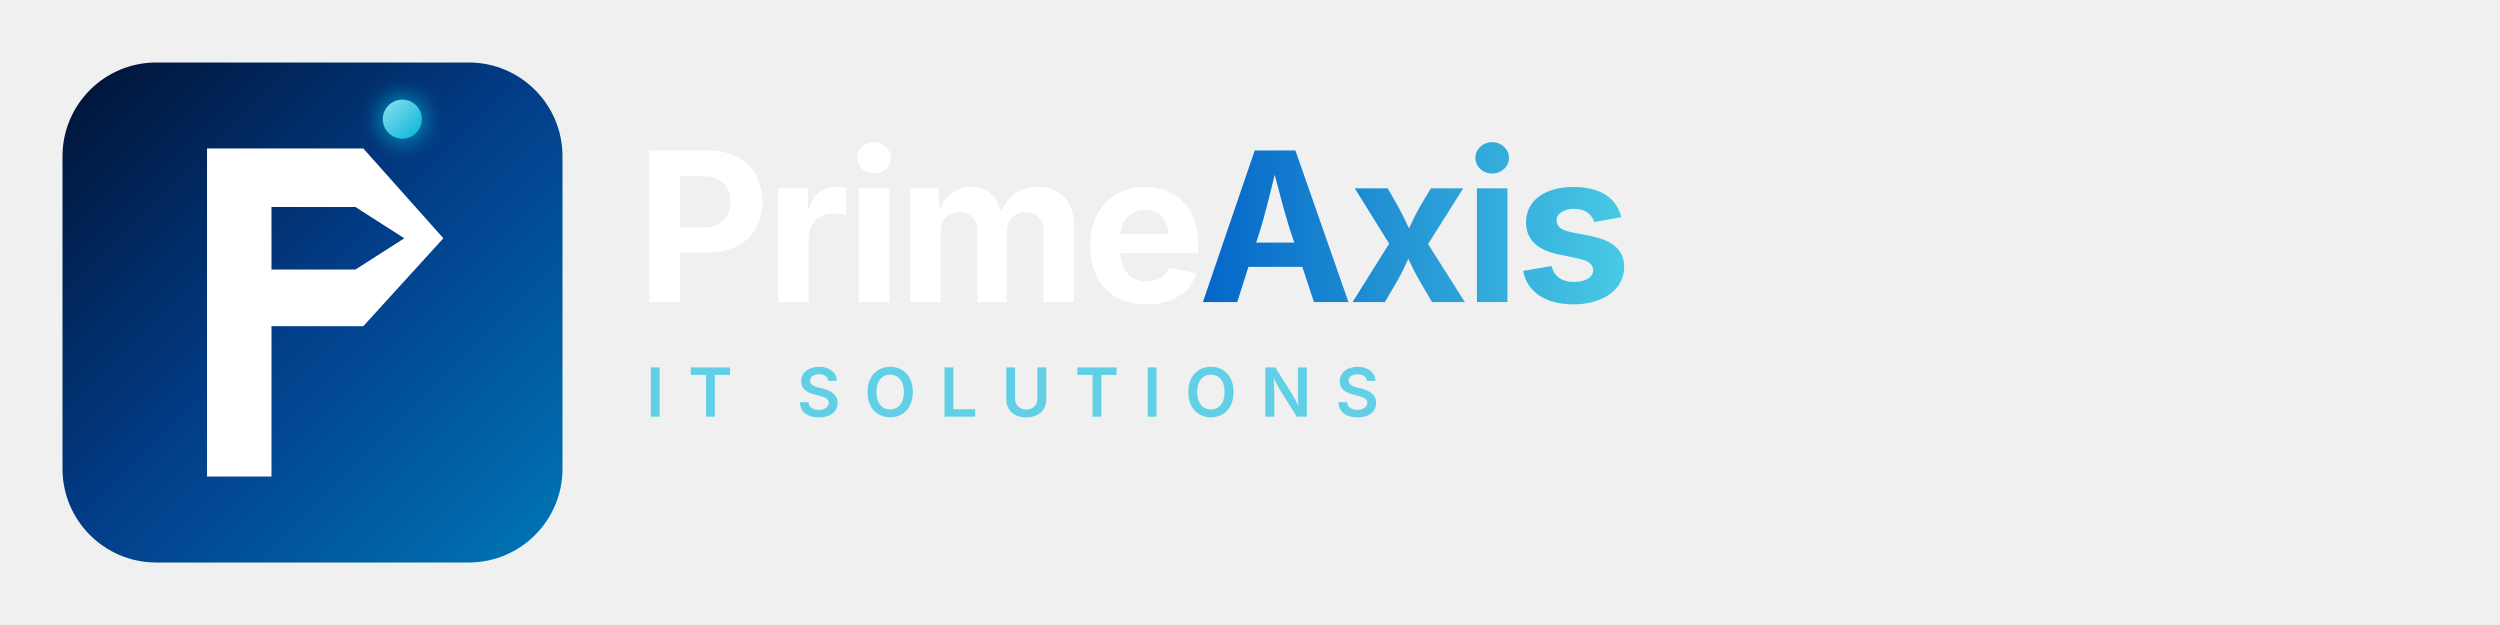
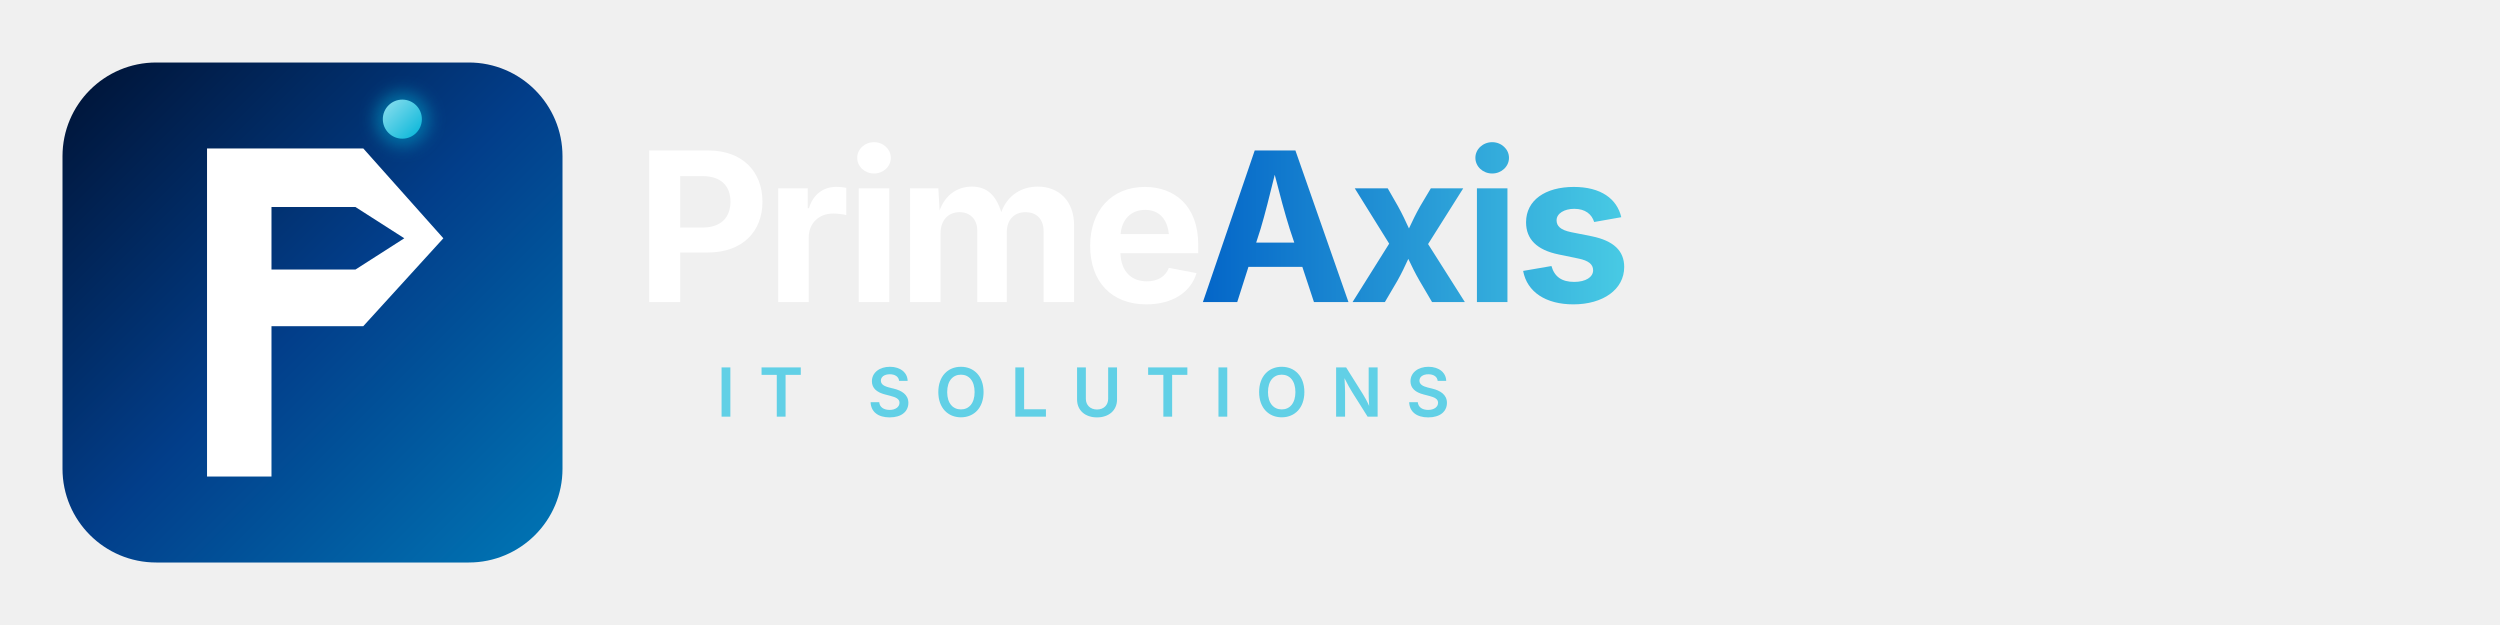
<svg xmlns="http://www.w3.org/2000/svg" viewBox="0 0 480 120">
  <defs>
    <linearGradient id="bg" x1="0%" y1="0%" x2="100%" y2="100%">
      <stop offset="0%" stop-color="#001233" />
      <stop offset="50%" stop-color="#023e8a" />
      <stop offset="100%" stop-color="#0077b6" />
    </linearGradient>
    <linearGradient id="dot" x1="0%" y1="0%" x2="100%" y2="100%">
      <stop offset="0%" stop-color="#90e0ef" />
      <stop offset="100%" stop-color="#00b4d8" />
    </linearGradient>
    <linearGradient id="axisText" x1="0%" y1="0%" x2="100%" y2="0%">
      <stop offset="0%" stop-color="#0466c8" />
      <stop offset="100%" stop-color="#48cae4" />
    </linearGradient>
    <filter id="glow" x="-50%" y="-50%" width="200%" height="200%">
      <feGaussianBlur in="SourceGraphic" stdDeviation="8" />
    </filter>
  </defs>
  <g transform="translate(12 12) scale(0.1875)">
    <rect width="512" height="512" rx="96" fill="url(#bg)" />
    <path d="M148 88 L308 88 L390 180 L308 270 L214 270 L214 424 L148 424Z              M214 148 L300 148 L350 180 L300 212 L214 212Z" fill="white" fill-rule="evenodd" />
    <circle cx="348" cy="58" r="28" fill="#00b4d8" filter="url(#glow)" opacity="0.45" />
    <circle cx="348" cy="58" r="20" fill="url(#dot)" />
  </g>
  <text x="122" y="58" font-family="'Poppins', 'Inter', 'Segoe UI', sans-serif" font-weight="700" font-size="40" letter-spacing="-1" fill="#ffffff">Prime</text>
  <text x="230" y="58" font-family="'Poppins', 'Inter', 'Segoe UI', sans-serif" font-weight="700" font-size="40" letter-spacing="-1" fill="url(#axisText)">Axis</text>
-   <text x="124" y="80" font-family="'Inter', 'Poppins', 'Segoe UI', sans-serif" font-weight="600" font-size="13" fill="#48cae4" letter-spacing="4.5" opacity="0.85">IT SOLUTIONS</text>
+   <text x="208" y="80" font-family="'Inter', 'Poppins', 'Segoe UI', sans-serif" font-weight="600" font-size="13" fill="#48cae4" letter-spacing="4.5" opacity="0.85" text-anchor="middle">IT SOLUTIONS</text>
</svg>
